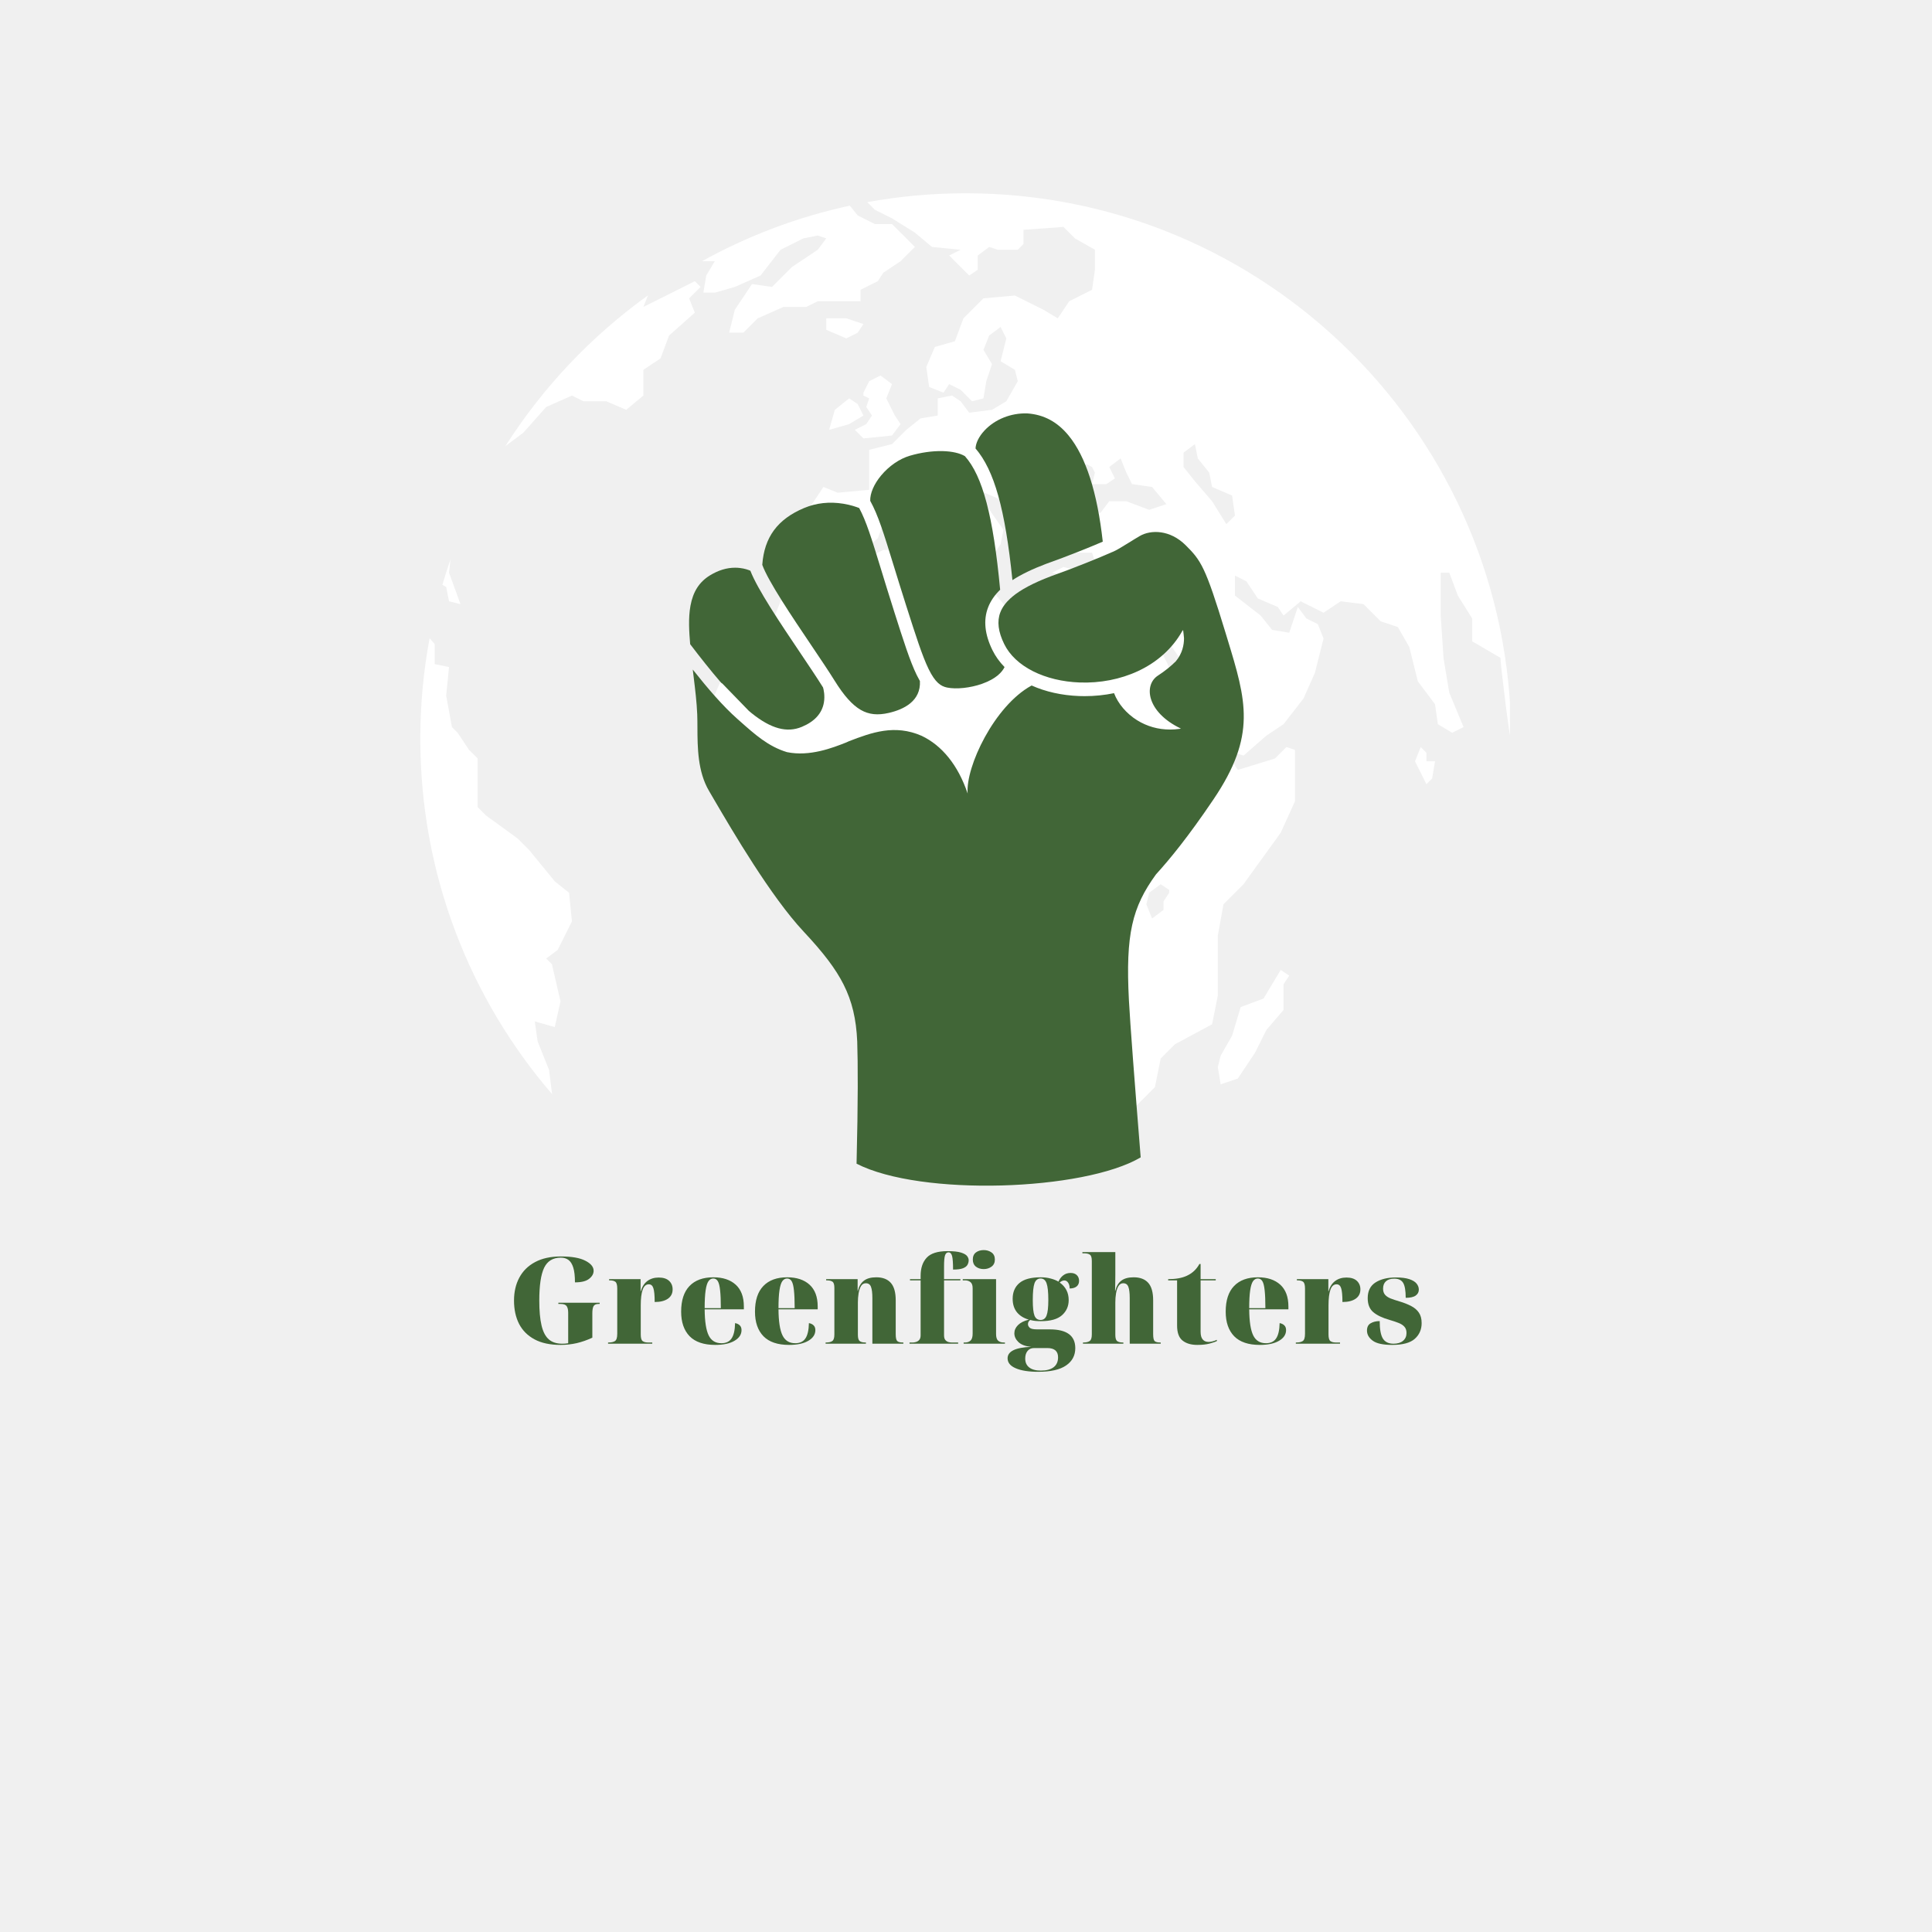
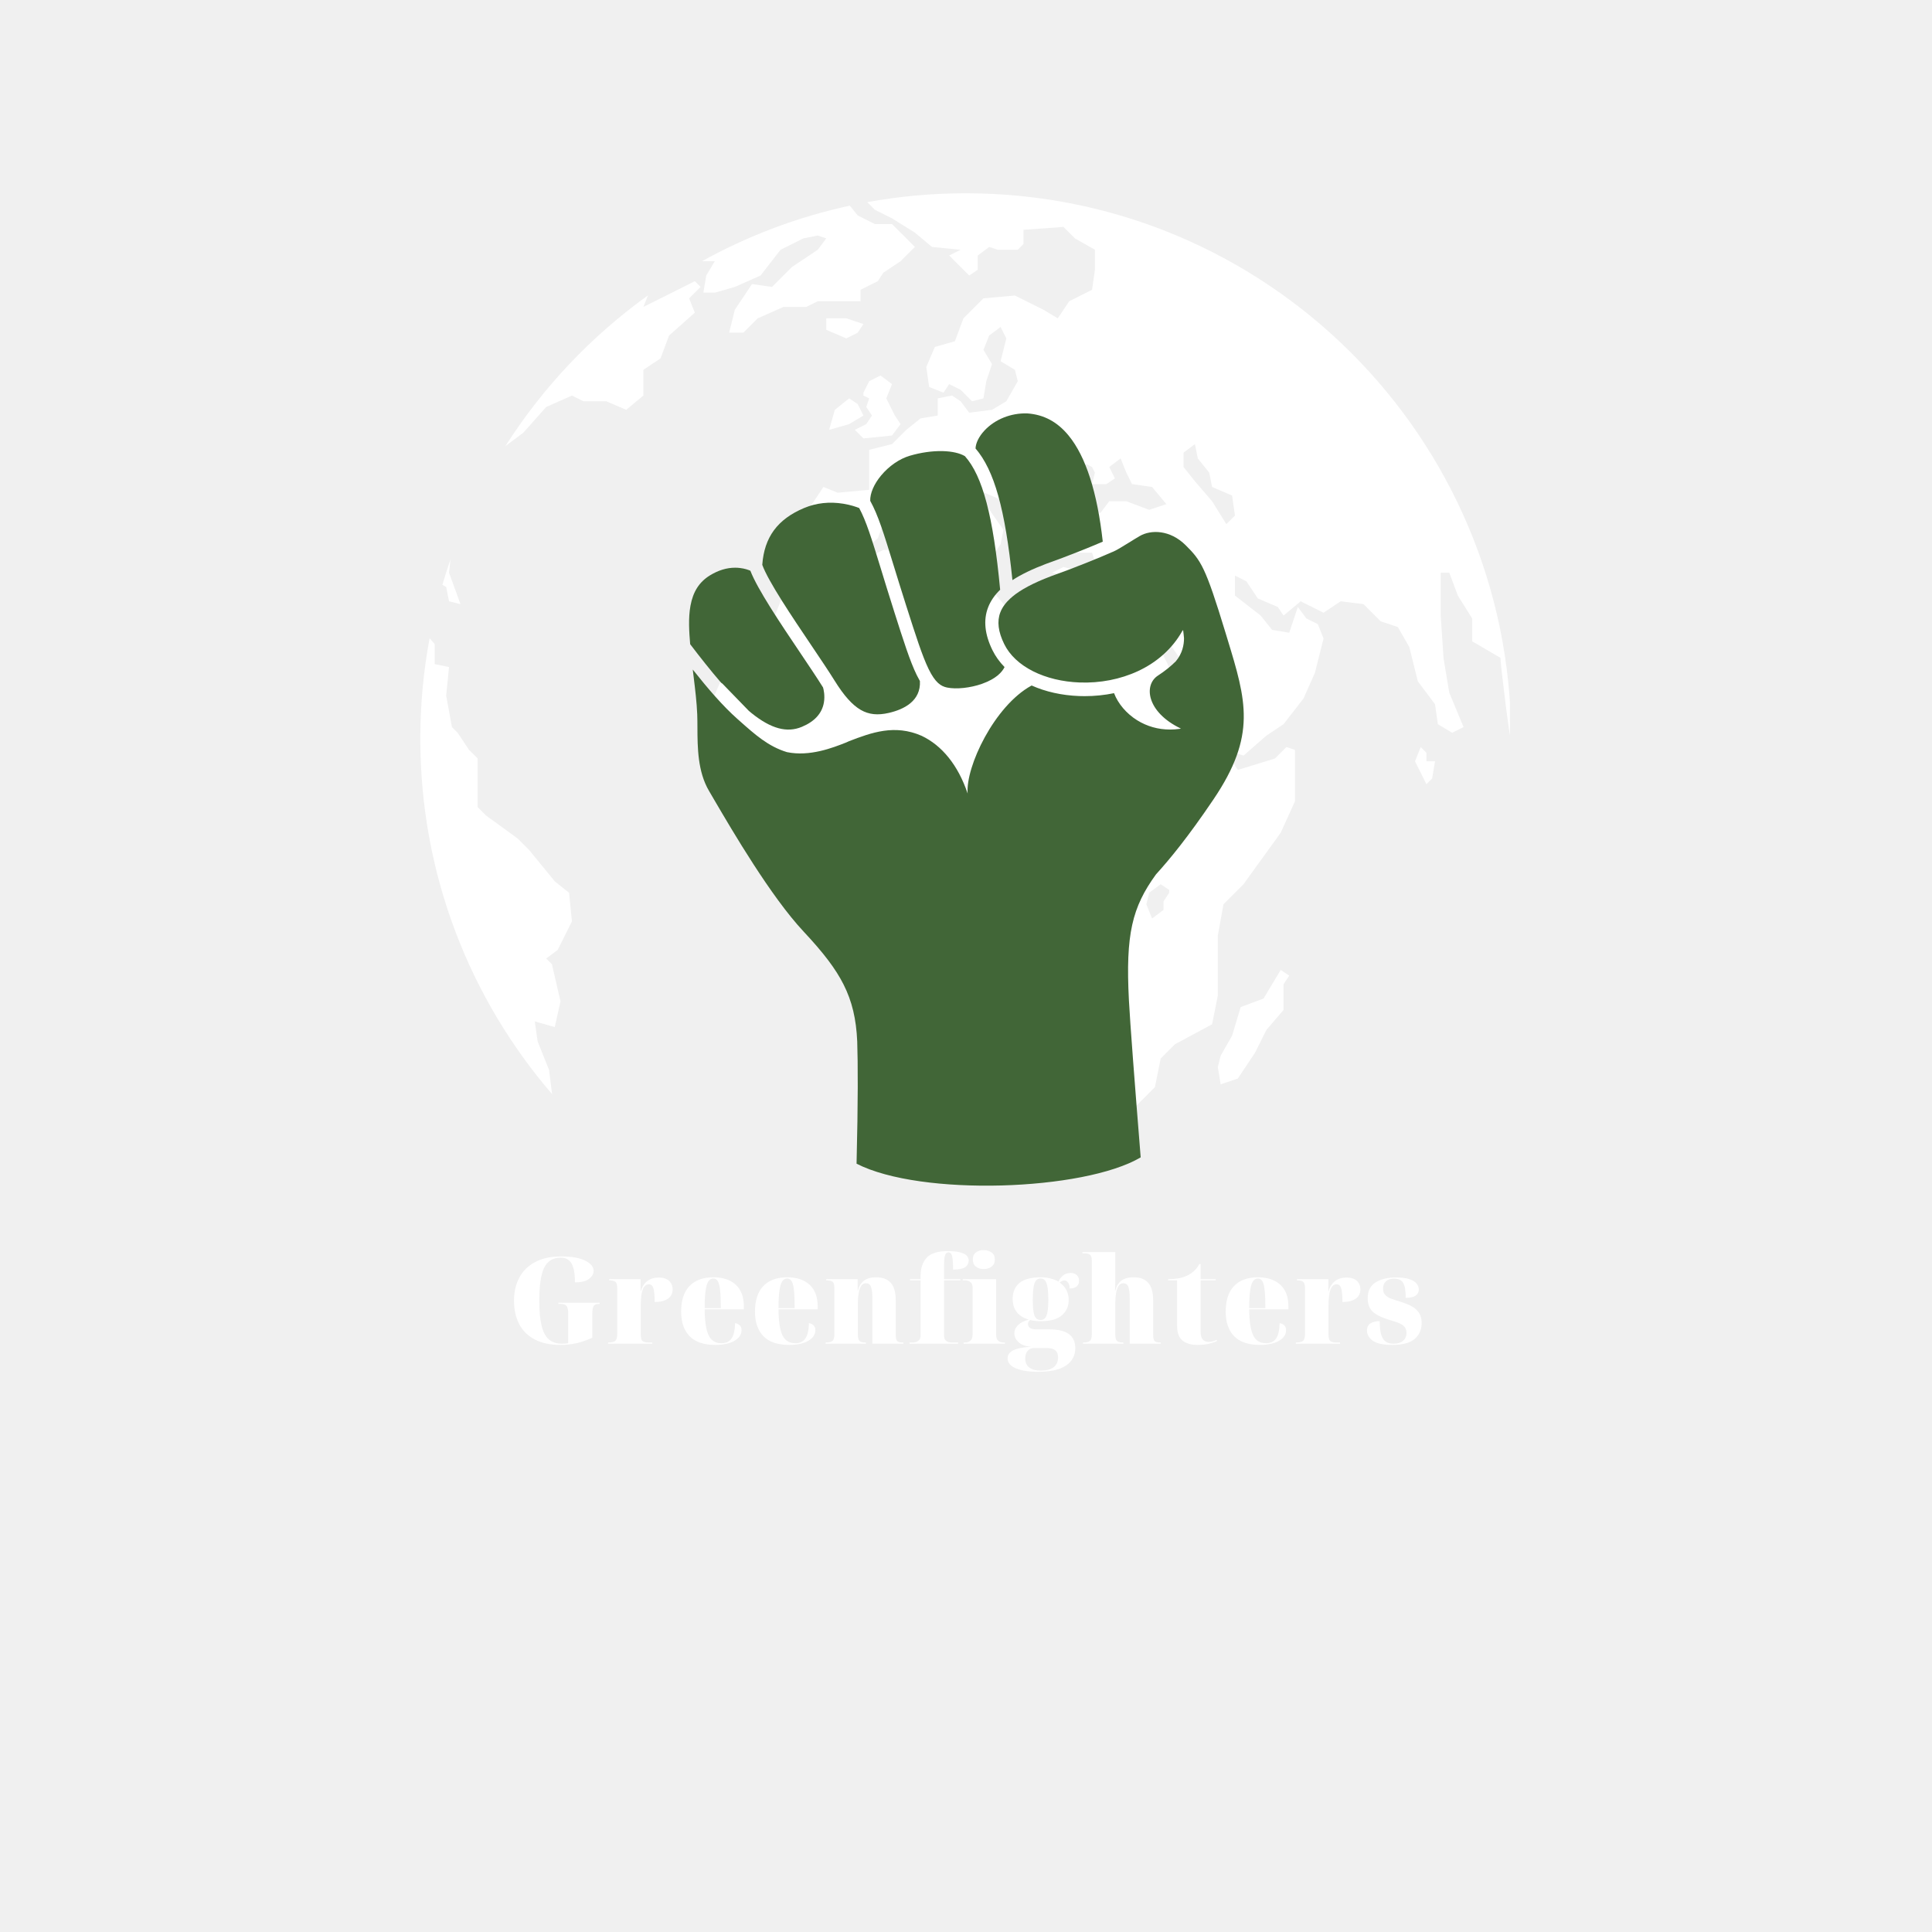
<svg xmlns="http://www.w3.org/2000/svg" width="500" zoomAndPan="magnify" viewBox="0 0 375 375" height="500" preserveAspectRatio="xMidYMid meet" version="1.0">
  <defs>
    <g />
    <clipPath id="729ec2d125">
      <path d="M 81.582 123 L 112 123 L 112 213 L 81.582 213 Z M 81.582 123 " clip-rule="nonzero" />
    </clipPath>
    <clipPath id="c2ad47d985">
      <path d="M 136 37.5 L 293.082 37.5 L 293.082 226.5 L 136 226.5 Z M 136 37.5 " clip-rule="nonzero" />
    </clipPath>
    <clipPath id="cd7608dc71">
      <path d="M 133.5 110 L 161 110 L 161 142 L 133.5 142 Z M 133.5 110 " clip-rule="nonzero" />
    </clipPath>
    <clipPath id="bc11912331">
      <path d="M 189 80.152 L 215 80.152 L 215 113 L 189 113 Z M 189 80.152 " clip-rule="nonzero" />
    </clipPath>
    <clipPath id="ca1fe044bc">
      <path d="M 134.406 103.254 L 241.414 103.254 L 241.414 230.141 L 134.406 230.141 Z M 134.406 103.254 " clip-rule="nonzero" />
    </clipPath>
  </defs>
  <path fill="#FFFFFF" d="M 173.137 84.535 L 174.801 82.32 L 173.691 80.656 L 172.027 77.324 L 173.137 74.555 L 170.918 72.891 L 168.703 73.996 L 167.59 76.219 L 167.59 76.773 L 168.703 77.324 L 168.145 78.992 L 169.254 80.656 L 168.145 82.32 L 165.926 83.43 L 167.59 85.094 L 173.137 84.535 " fill-opacity="1" fill-rule="nonzero" />
  <path fill="#FFFFFF" d="M 101.582 83.984 L 106.016 78.992 L 111.012 76.773 L 113.23 77.883 L 117.668 77.883 L 121.551 79.543 L 124.879 76.773 L 124.879 71.781 L 128.207 69.562 L 129.871 65.121 L 134.863 60.688 L 133.754 57.91 L 135.973 55.691 L 134.863 54.582 L 129.316 57.359 L 124.879 59.574 L 125.777 57.328 C 114.785 65.223 105.363 75.168 98.082 86.609 L 101.582 83.984 " fill-opacity="1" fill-rule="nonzero" />
  <path fill="#FFFFFF" d="M 85.863 113.512 L 86.605 113.938 L 87.16 116.711 L 89.379 117.266 L 87.16 111.164 L 87.445 108.57 C 86.879 110.203 86.352 111.848 85.863 113.512 " fill-opacity="1" fill-rule="nonzero" />
  <g clip-path="url(#729ec2d125)">
    <path fill="#FFFFFF" d="M 106.574 207.684 L 104.355 202.137 L 103.801 198.25 L 107.68 199.363 L 108.793 194.367 L 107.129 187.156 L 106.016 186.047 L 108.238 184.387 L 111.012 178.836 L 110.457 173.289 L 107.68 171.07 L 102.691 164.969 L 100.469 162.75 L 94.371 158.316 L 92.707 156.648 L 92.707 147.223 L 91.043 145.559 L 88.824 142.227 L 87.715 141.117 L 86.605 135.016 L 87.16 129.473 L 84.383 128.914 L 84.383 125.031 L 83.387 123.867 C 82.203 130.191 81.582 136.711 81.582 143.379 C 81.582 169.742 91.219 193.848 107.16 212.375 L 106.574 207.684 " fill-opacity="1" fill-rule="nonzero" />
  </g>
  <path fill="#FFFFFF" d="M 138.746 50.699 L 137.082 53.477 L 136.523 56.805 L 138.746 56.805 L 142.629 55.691 L 147.621 53.477 L 151.504 48.48 L 155.941 46.266 L 158.715 45.707 L 160.379 46.266 L 158.715 48.48 L 153.723 51.812 L 149.84 55.691 L 145.957 55.141 L 142.629 60.129 L 141.52 64.57 L 144.293 64.57 L 147.066 61.793 L 152.059 59.574 L 156.496 59.574 L 158.715 58.469 L 167.035 58.469 L 167.035 56.246 L 170.367 54.582 L 171.473 52.918 L 174.801 50.699 L 177.578 47.93 L 173.137 43.488 L 169.809 43.488 L 166.484 41.824 L 164.953 39.918 C 154.766 42.121 145.121 45.793 136.258 50.699 L 138.746 50.699 " fill-opacity="1" fill-rule="nonzero" />
  <path fill="#FFFFFF" d="M 166.484 64.57 L 167.59 62.902 L 164.262 61.793 L 160.379 61.793 L 160.379 64.016 L 164.262 65.68 L 166.484 64.57 " fill-opacity="1" fill-rule="nonzero" />
  <path fill="#FFFFFF" d="M 167.59 80.656 L 166.484 78.438 L 164.816 77.324 L 162.043 79.543 L 160.934 83.43 L 164.816 82.32 L 167.59 80.656 " fill-opacity="1" fill-rule="nonzero" />
  <path fill="#FFFFFF" d="M 208.637 110.609 L 206.422 110.055 L 204.203 111.164 L 206.973 111.719 L 208.637 110.609 " fill-opacity="1" fill-rule="nonzero" />
  <path fill="#FFFFFF" d="M 275.758 145 L 274.652 147.773 L 276.867 152.211 L 277.977 151.105 L 278.535 147.773 L 276.867 147.773 L 276.867 146.109 L 275.758 145 " fill-opacity="1" fill-rule="nonzero" />
  <path fill="#FFFFFF" d="M 243.586 204.355 L 245.805 199.914 L 249.133 196.035 L 249.133 191.039 L 250.242 189.375 L 248.578 188.27 L 245.25 193.816 L 240.809 195.48 L 239.148 201.027 L 236.93 204.91 L 236.375 207.125 L 236.93 210.457 L 240.258 209.344 L 243.586 204.355 " fill-opacity="1" fill-rule="nonzero" />
  <g clip-path="url(#c2ad47d985)">
    <path fill="#FFFFFF" d="M 238.039 101.734 L 235.266 97.293 L 231.934 93.414 L 229.719 90.641 L 229.719 87.867 L 231.934 86.203 L 232.492 88.977 L 234.711 91.746 L 235.266 94.523 L 239.148 96.188 L 239.703 100.07 Z M 223.059 98.957 L 218.625 97.293 L 215.297 97.293 L 213.633 99.516 L 209.191 99.516 L 207.531 97.852 L 208.086 93.969 L 210.859 90.082 L 211.969 90.641 L 212.523 91.746 L 211.969 93.969 L 214.742 93.969 L 216.406 92.859 L 215.297 90.641 L 217.512 88.977 L 218.625 91.746 L 219.734 93.969 L 223.617 94.523 L 226.387 97.852 Z M 225.281 171.625 L 226.941 172.738 L 226.941 173.289 L 225.836 174.953 L 225.836 176.617 L 223.617 178.281 L 222.508 175.512 L 223.059 173.289 Z M 187.445 37.516 C 180.922 37.516 174.535 38.109 168.332 39.238 L 169.809 40.719 L 173.137 42.379 L 177.578 45.152 L 180.902 47.93 L 186.453 48.48 L 184.234 49.594 L 188.117 53.477 L 189.781 52.363 L 189.781 49.594 L 192 47.93 L 193.664 48.48 L 197.547 48.48 L 198.656 47.371 L 198.656 44.602 L 206.422 44.043 L 208.637 46.266 L 212.523 48.48 L 212.523 52.363 L 211.969 56.246 L 207.531 58.469 L 205.309 61.793 L 202.539 60.129 L 196.992 57.359 L 190.887 57.91 L 187.004 61.793 L 185.34 66.234 L 181.457 67.344 L 179.793 71.227 L 180.348 75.109 L 183.125 76.219 L 184.234 74.555 L 186.453 75.66 L 188.668 77.883 L 190.887 77.324 L 191.441 73.996 L 192.551 70.668 L 190.887 67.898 L 192 65.121 L 194.215 63.457 L 195.328 65.68 L 194.215 70.113 L 196.992 71.781 L 197.547 73.996 L 195.328 77.883 L 192.551 79.543 L 188.117 80.102 L 186.453 77.883 L 184.789 76.773 L 182.012 77.324 L 182.012 80.656 L 178.684 81.207 L 175.914 83.43 L 173.137 86.203 L 168.703 87.312 L 168.703 95.078 L 162.598 95.633 L 159.824 94.523 L 157.609 97.852 L 156.496 104.508 L 157.051 107.281 L 161.492 107.836 L 167.035 107.281 L 170.367 104.508 L 172.027 100.07 L 174.246 98.406 L 174.801 96.188 L 177.578 96.742 L 179.793 98.406 L 184.234 96.742 L 188.117 99.516 L 190.887 104.508 L 189.223 105.062 L 187.004 106.168 L 188.668 107.836 L 191.441 108.945 L 193.109 107.281 L 194.215 105.617 L 194.773 102.844 L 190.887 97.293 L 189.781 95.078 L 193.664 96.742 L 197.547 98.957 L 197.547 101.734 L 200.316 104.508 L 200.875 107.281 L 203.09 108.945 L 204.758 105.617 L 203.648 103.953 L 203.648 100.625 L 206.422 101.18 L 207.531 104.508 L 208.637 107.281 L 211.969 107.281 L 212.523 108.945 L 215.297 108.391 L 218.066 110.055 L 219.18 108.945 L 218.066 107.281 L 220.289 105.617 L 221.398 108.391 L 221.398 115.047 L 219.18 116.156 L 215.297 116.711 L 207.531 116.156 L 204.758 114.492 L 201.426 113.938 L 199.211 116.711 L 198.098 119.484 L 195.328 117.82 L 191.441 113.383 L 186.453 113.938 L 186.453 110.609 L 185.34 107.281 L 171.473 106.727 L 168.145 108.391 L 162.043 109.5 L 158.715 110.609 L 154.832 112.828 L 151.504 116.711 L 150.395 119.484 L 145.398 121.148 L 139.301 128.359 L 139.859 132.242 L 138.188 136.125 L 136.523 141.672 L 136.523 148.887 L 140.41 153.875 L 144.293 161.086 L 148.176 164.969 L 158.715 166.078 L 167.035 165.527 L 170.367 163.309 L 173.691 164.414 L 174.801 167.191 L 182.012 167.742 L 183.125 171.07 L 181.457 176.066 L 184.234 182.164 L 189.223 187.711 L 189.223 192.152 L 188.117 197.145 L 186.453 202.691 L 187.559 207.684 L 190.336 210.457 L 191.441 216.559 L 193.109 218.777 L 195.328 222.66 L 195.879 225.988 L 201.984 226.543 L 204.758 224.324 L 210.301 224.324 L 214.742 223.211 L 218.066 217.113 L 221.398 213.785 L 224.172 211.012 L 225.281 205.461 L 228.055 202.691 L 235.266 198.809 L 236.375 193.262 L 236.375 181.613 L 237.48 175.512 L 241.367 171.625 L 248.578 161.645 L 251.352 155.539 L 251.352 145.559 L 249.688 145 L 247.469 147.223 L 240.258 149.438 L 236.93 144.445 L 230.828 138.344 L 226.387 128.359 L 223.059 122.262 L 224.172 121.703 L 226.387 123.922 L 229.719 128.914 L 235.266 137.789 L 239.703 140.562 L 239.703 146.109 L 241.367 146.664 L 245.805 142.781 L 249.133 140.562 L 253.016 135.57 L 255.23 130.578 L 256.902 123.922 L 255.789 121.148 L 253.566 120.039 L 251.906 117.82 L 250.242 122.812 L 246.914 122.262 L 244.691 119.484 L 239.703 115.602 L 239.703 111.719 L 241.922 112.828 L 244.141 116.156 L 248.023 117.82 L 249.133 119.484 L 252.461 116.711 L 256.902 118.93 L 260.227 116.711 L 264.664 117.266 L 267.992 120.594 L 271.32 121.703 L 273.539 125.586 L 275.203 132.242 L 278.535 136.684 L 279.086 140.562 L 281.859 142.227 L 284.078 141.117 L 281.305 134.461 L 280.199 127.805 L 279.641 119.484 L 279.641 111.164 L 281.305 111.164 L 282.969 115.602 L 285.746 120.039 L 285.746 124.477 L 291.25 127.688 C 291.109 127.98 293.312 145.945 293.312 143.379 C 293.312 84.914 245.91 37.516 187.445 37.516 " fill-opacity="1" fill-rule="nonzero" />
  </g>
  <g clip-path="url(#cd7608dc71)">
    <path fill="#416637" d="M 140.27 132.746 L 145.352 137.98 C 145.535 138.133 145.715 138.285 145.898 138.434 C 149.645 141.445 152.738 142.289 155.633 141.082 C 158.113 140.051 159.555 138.461 159.918 136.359 C 160.152 134.992 159.859 133.801 159.754 133.438 C 158.645 131.656 157.059 129.293 155.383 126.801 C 151.445 120.949 147.031 114.383 145.645 110.777 C 145.242 110.602 144.535 110.352 143.609 110.246 C 143.301 110.207 142.992 110.191 142.684 110.191 C 141.051 110.191 139.414 110.691 137.801 111.68 C 135.73 112.957 134.531 114.82 134.023 117.555 C 133.57 119.996 133.77 122.75 133.961 125.039 C 135.926 127.609 137.953 130.191 139.973 132.52 C 140.082 132.578 140.18 132.652 140.27 132.746 " fill-opacity="1" fill-rule="nonzero" />
  </g>
  <path fill="#416637" d="M 173.391 109.551 C 174.094 111.832 174.891 114.422 175.871 117.5 L 175.961 117.777 C 177.727 123.309 179.008 127.324 180.242 129.855 C 181.535 132.496 182.613 133.203 183.836 133.453 C 185.629 133.82 188.355 133.527 190.613 132.727 C 193.359 131.75 194.508 130.449 194.984 129.48 C 194.016 128.492 193.223 127.395 192.637 126.203 C 191.129 123.137 190.844 120.348 191.785 117.906 C 192.262 116.664 193.035 115.527 194.129 114.469 C 192.785 100.164 190.73 92.402 187.289 88.539 C 186.305 87.949 184.773 87.602 182.949 87.559 C 180.961 87.512 178.695 87.836 176.566 88.469 C 174.582 89.059 172.559 90.453 171.023 92.293 C 169.637 93.957 168.859 95.773 168.91 97.215 C 170.449 99.996 171.508 103.438 173.391 109.551 " fill-opacity="1" fill-rule="nonzero" />
  <path fill="#416637" d="M 162.016 132.145 C 163.82 135.047 165.43 136.84 167.07 137.789 C 168.652 138.699 170.344 138.879 172.551 138.367 C 175.422 137.699 178.762 136.086 178.555 132.188 C 178.348 131.828 178.145 131.445 177.941 131.035 C 176.621 128.328 175.387 124.445 173.523 118.59 L 173.438 118.312 C 172.453 115.219 171.656 112.621 170.957 110.332 C 169.16 104.48 168.137 101.148 166.766 98.609 C 166.238 98.398 165.137 98.008 163.688 97.773 C 160.996 97.336 158.434 97.617 156.07 98.609 C 150.922 100.77 148.336 104.273 147.957 109.637 C 149.129 112.871 153.754 119.734 157.504 125.301 C 159.238 127.875 160.875 130.309 162.016 132.145 " fill-opacity="1" fill-rule="nonzero" />
  <g clip-path="url(#bc11912331)">
    <path fill="#416637" d="M 203.055 109.438 C 203.062 109.434 203.07 109.43 203.078 109.43 C 207.246 107.953 211.672 106.164 214.047 105.137 C 212.977 95.523 210.75 88.613 207.422 84.547 C 205.23 81.871 202.602 80.465 199.383 80.242 C 196.219 80.141 193.117 81.387 191.078 83.574 C 190.016 84.715 189.391 85.984 189.352 87.051 C 192.98 91.277 195.102 98.797 196.512 112.602 C 198.199 111.504 200.344 110.465 203.055 109.438 " fill-opacity="1" fill-rule="nonzero" />
  </g>
  <g clip-path="url(#ca1fe044bc)">
    <path fill="#416637" d="M 138.617 155.223 C 142.172 161.293 149.625 174.023 155.957 180.789 C 159.887 184.984 162.219 188.074 163.75 191.117 C 165.383 194.363 166.195 197.766 166.387 202.156 C 166.387 202.16 166.387 202.164 166.387 202.172 C 166.527 206.453 166.559 213.656 166.258 225.871 C 178.73 232.273 210.391 231.152 221.406 224.645 C 220.27 210.531 219.348 198.535 219.121 194.145 C 218.457 181.324 219.742 176.102 224.371 169.723 C 227.031 166.797 230.594 162.477 235.527 155.172 C 243.945 142.711 241.902 136.02 238.223 123.965 C 238.105 123.57 237.984 123.172 237.859 122.77 C 233.969 109.977 233.117 108.793 230.137 105.828 C 227.094 102.805 223.383 102.785 221.215 104.047 C 220.512 104.457 219.785 104.91 219.086 105.344 C 217.777 106.156 216.645 106.859 215.883 107.156 C 215.855 107.168 215.828 107.176 215.801 107.184 C 213.645 108.152 208.633 110.203 203.949 111.863 C 200.574 113.148 198.105 114.457 196.449 115.855 C 196.359 115.961 196.254 116.055 196.137 116.129 C 195.184 116.996 194.535 117.898 194.164 118.855 C 193.492 120.609 193.742 122.629 194.926 125.031 C 195.977 127.164 197.918 128.984 200.531 130.297 C 203.113 131.594 206.227 132.344 209.539 132.469 C 213.527 132.617 217.449 131.855 220.875 130.266 C 224.594 128.539 227.555 125.871 229.434 122.559 C 229.492 122.457 229.562 122.367 229.641 122.289 C 229.719 122.879 229.781 123.406 229.816 123.891 C 229.816 125.133 229.516 126.828 228.219 128.367 C 227.195 129.375 226.055 130.285 224.816 131.09 C 224.816 131.09 224.816 131.09 224.812 131.094 C 221.922 132.902 222.535 138.199 229.148 141.383 C 229.172 141.395 229.195 141.402 229.215 141.414 C 229.145 141.438 229.066 141.457 228.988 141.469 C 228.355 141.559 227.727 141.605 227.105 141.605 C 224.816 141.605 222.637 140.992 220.719 139.801 C 218.648 138.512 217.02 136.598 216.234 134.543 C 214.387 134.926 212.473 135.121 210.543 135.121 C 210.184 135.121 209.828 135.117 209.465 135.102 C 206.062 134.973 202.922 134.258 200.242 133.055 L 200.195 133.078 C 193.027 137 187.398 148.816 187.82 154.023 C 185.957 148.5 182.824 144.68 178.867 142.812 C 173.652 140.539 169.16 142.184 164.789 143.867 C 164.598 143.953 164.41 144.039 164.219 144.125 L 164.215 144.125 C 161.703 145.117 157.18 146.906 152.75 145.988 C 149.086 144.875 146.512 142.539 143.625 139.984 L 143.59 139.949 C 143.504 139.875 143.418 139.801 143.332 139.723 C 143.285 139.684 143.234 139.641 143.188 139.598 C 140.301 137.047 137.34 133.59 134.465 129.957 C 134.527 130.504 134.594 131.043 134.66 131.578 C 134.953 133.992 135.23 136.277 135.332 138.66 C 135.363 139.465 135.367 140.336 135.371 141.262 C 135.387 145.047 135.406 149.773 137.633 153.539 C 137.914 154.02 138.242 154.582 138.617 155.223 " fill-opacity="1" fill-rule="nonzero" />
  </g>
-   <g fill="#416637" fill-opacity="1">
+   <g fill="#FFFFFF" fill-opacity="1">
    <g transform="translate(98.50361, 260.8128)">
      <g>
        <path d="M 10.297 0.234 C 8.266 0.234 6.582 -0.125 5.25 -0.844 C 3.914 -1.562 2.914 -2.562 2.25 -3.844 C 1.594 -5.133 1.266 -6.645 1.266 -8.375 C 1.266 -10.062 1.609 -11.547 2.297 -12.828 C 2.984 -14.117 4.004 -15.125 5.359 -15.844 C 6.711 -16.57 8.391 -16.938 10.391 -16.938 C 12.473 -16.938 14.047 -16.66 15.109 -16.109 C 16.18 -15.566 16.719 -14.914 16.719 -14.156 C 16.719 -13.57 16.426 -13.051 15.844 -12.594 C 15.258 -12.133 14.344 -11.906 13.094 -11.906 C 13.094 -13.133 12.984 -14.094 12.766 -14.781 C 12.547 -15.477 12.234 -15.973 11.828 -16.266 C 11.43 -16.555 10.938 -16.703 10.344 -16.703 C 8.82 -16.703 7.742 -16.047 7.109 -14.734 C 6.484 -13.422 6.172 -11.301 6.172 -8.375 C 6.172 -6.395 6.316 -4.785 6.609 -3.547 C 6.898 -2.316 7.367 -1.414 8.016 -0.844 C 8.66 -0.281 9.531 0 10.625 0 C 10.789 0 10.973 -0.004 11.172 -0.016 C 11.367 -0.035 11.57 -0.062 11.781 -0.094 L 11.781 -6.016 C 11.781 -6.586 11.68 -7.016 11.484 -7.297 C 11.285 -7.578 10.895 -7.719 10.312 -7.719 L 9.875 -7.719 L 9.875 -7.953 L 17.891 -7.953 L 17.891 -7.719 L 17.688 -7.719 C 17.188 -7.719 16.859 -7.57 16.703 -7.281 C 16.547 -7 16.469 -6.547 16.469 -5.922 L 16.469 -1.172 C 15.469 -0.703 14.457 -0.348 13.438 -0.109 C 12.426 0.117 11.379 0.234 10.297 0.234 Z M 10.297 0.234 " />
      </g>
    </g>
  </g>
-   <g fill="#416637" fill-opacity="1">
+   <g fill="#FFFFFF" fill-opacity="1">
    <g transform="translate(117.7913, 260.8128)">
      <g>
        <path d="M 0.234 0 L 0.234 -0.234 L 0.344 -0.234 C 0.875 -0.234 1.285 -0.328 1.578 -0.516 C 1.867 -0.711 2.016 -1.18 2.016 -1.922 L 2.016 -10.719 C 2.016 -11.395 1.895 -11.828 1.656 -12.016 C 1.426 -12.203 1.051 -12.297 0.531 -12.297 L 0.438 -12.297 L 0.438 -12.531 L 6.547 -12.531 L 6.547 -10.172 L 6.594 -10.172 C 6.832 -11.047 7.25 -11.707 7.844 -12.156 C 8.445 -12.613 9.188 -12.844 10.062 -12.844 C 10.945 -12.844 11.617 -12.629 12.078 -12.203 C 12.535 -11.773 12.766 -11.223 12.766 -10.547 C 12.766 -9.754 12.453 -9.145 11.828 -8.719 C 11.211 -8.301 10.363 -8.094 9.281 -8.094 C 9.281 -9.375 9.195 -10.266 9.031 -10.766 C 8.875 -11.273 8.578 -11.531 8.141 -11.531 C 7.598 -11.531 7.203 -11.18 6.953 -10.484 C 6.703 -9.797 6.578 -8.781 6.578 -7.438 L 6.578 -1.797 C 6.578 -1.109 6.703 -0.676 6.953 -0.5 C 7.211 -0.32 7.562 -0.234 8 -0.234 L 8.812 -0.234 L 8.812 0 Z M 0.234 0 " />
      </g>
    </g>
  </g>
-   <g fill="#416637" fill-opacity="1">
+   <g fill="#FFFFFF" fill-opacity="1">
    <g transform="translate(131.2576, 260.8128)">
      <g>
        <path d="M 7.578 0.234 C 5.359 0.234 3.695 -0.328 2.594 -1.453 C 1.5 -2.586 0.953 -4.176 0.953 -6.219 C 0.953 -8.414 1.492 -10.078 2.578 -11.203 C 3.66 -12.328 5.203 -12.891 7.203 -12.891 C 9.047 -12.891 10.492 -12.41 11.547 -11.453 C 12.598 -10.492 13.125 -9.086 13.125 -7.234 L 13.125 -6.672 L 5.516 -6.672 C 5.535 -4.316 5.797 -2.629 6.297 -1.609 C 6.797 -0.598 7.617 -0.094 8.766 -0.094 C 9.66 -0.094 10.316 -0.398 10.734 -1.016 C 11.16 -1.629 11.391 -2.625 11.422 -4 C 11.805 -3.926 12.109 -3.781 12.328 -3.562 C 12.555 -3.344 12.672 -3.035 12.672 -2.641 C 12.672 -1.785 12.211 -1.094 11.297 -0.562 C 10.391 -0.031 9.148 0.234 7.578 0.234 Z M 5.516 -6.906 L 8.656 -6.906 C 8.656 -8.352 8.609 -9.5 8.516 -10.344 C 8.43 -11.188 8.285 -11.781 8.078 -12.125 C 7.867 -12.477 7.57 -12.656 7.188 -12.656 C 6.812 -12.656 6.5 -12.477 6.25 -12.125 C 6.008 -11.781 5.828 -11.188 5.703 -10.344 C 5.578 -9.5 5.516 -8.352 5.516 -6.906 Z M 5.516 -6.906 " />
      </g>
    </g>
  </g>
-   <g fill="#416637" fill-opacity="1">
+   <g fill="#FFFFFF" fill-opacity="1">
    <g transform="translate(145.5889, 260.8128)">
      <g>
        <path d="M 7.578 0.234 C 5.359 0.234 3.695 -0.328 2.594 -1.453 C 1.5 -2.586 0.953 -4.176 0.953 -6.219 C 0.953 -8.414 1.492 -10.078 2.578 -11.203 C 3.66 -12.328 5.203 -12.891 7.203 -12.891 C 9.047 -12.891 10.492 -12.41 11.547 -11.453 C 12.598 -10.492 13.125 -9.086 13.125 -7.234 L 13.125 -6.672 L 5.516 -6.672 C 5.535 -4.316 5.797 -2.629 6.297 -1.609 C 6.797 -0.598 7.617 -0.094 8.766 -0.094 C 9.66 -0.094 10.316 -0.398 10.734 -1.016 C 11.16 -1.629 11.391 -2.625 11.422 -4 C 11.805 -3.926 12.109 -3.781 12.328 -3.562 C 12.555 -3.344 12.672 -3.035 12.672 -2.641 C 12.672 -1.785 12.211 -1.094 11.297 -0.562 C 10.391 -0.031 9.148 0.234 7.578 0.234 Z M 5.516 -6.906 L 8.656 -6.906 C 8.656 -8.352 8.609 -9.5 8.516 -10.344 C 8.43 -11.188 8.285 -11.781 8.078 -12.125 C 7.867 -12.477 7.57 -12.656 7.188 -12.656 C 6.812 -12.656 6.5 -12.477 6.25 -12.125 C 6.008 -11.781 5.828 -11.188 5.703 -10.344 C 5.578 -9.5 5.516 -8.352 5.516 -6.906 Z M 5.516 -6.906 " />
      </g>
    </g>
  </g>
-   <g fill="#416637" fill-opacity="1">
+   <g fill="#FFFFFF" fill-opacity="1">
    <g transform="translate(159.9203, 260.8128)">
      <g>
        <path d="M 0.328 0 L 0.328 -0.234 L 0.422 -0.234 C 0.953 -0.234 1.352 -0.328 1.625 -0.516 C 1.895 -0.703 2.031 -1.129 2.031 -1.797 L 2.031 -10.828 C 2.031 -11.461 1.91 -11.863 1.672 -12.031 C 1.43 -12.207 1.051 -12.297 0.531 -12.297 L 0.438 -12.297 L 0.438 -12.531 L 6.547 -12.531 L 6.547 -10.266 L 6.594 -10.266 C 6.801 -11.129 7.188 -11.781 7.75 -12.219 C 8.32 -12.664 9.125 -12.891 10.156 -12.891 C 11.395 -12.891 12.332 -12.535 12.969 -11.828 C 13.613 -11.117 13.938 -9.984 13.938 -8.422 L 13.938 -1.875 C 13.938 -1.156 14.035 -0.703 14.234 -0.516 C 14.43 -0.328 14.797 -0.234 15.328 -0.234 L 15.422 -0.234 L 15.422 0 L 9.406 0 L 9.406 -8.844 C 9.406 -9.844 9.316 -10.57 9.141 -11.031 C 8.973 -11.5 8.641 -11.734 8.141 -11.734 C 7.734 -11.734 7.422 -11.551 7.203 -11.188 C 6.984 -10.82 6.828 -10.352 6.734 -9.781 C 6.641 -9.219 6.594 -8.625 6.594 -8 L 6.594 -1.734 C 6.594 -1.109 6.707 -0.703 6.938 -0.516 C 7.176 -0.328 7.551 -0.234 8.062 -0.234 L 8.156 -0.234 L 8.156 0 Z M 0.328 0 " />
      </g>
    </g>
  </g>
-   <g fill="#416637" fill-opacity="1">
+   <g fill="#FFFFFF" fill-opacity="1">
    <g transform="translate(176.2388, 260.8128)">
      <g>
        <path d="M 0.297 0 L 0.297 -0.234 L 0.984 -0.234 C 1.109 -0.234 1.289 -0.266 1.531 -0.328 C 1.77 -0.391 1.984 -0.52 2.172 -0.719 C 2.359 -0.926 2.453 -1.234 2.453 -1.641 L 2.453 -12.297 L 0.391 -12.297 L 0.391 -12.531 L 2.453 -12.531 L 2.453 -13.172 C 2.453 -14.672 2.844 -15.844 3.625 -16.688 C 4.406 -17.539 5.754 -17.969 7.672 -17.969 C 8.828 -17.969 9.703 -17.875 10.297 -17.688 C 10.891 -17.5 11.285 -17.27 11.484 -17 C 11.68 -16.738 11.781 -16.473 11.781 -16.203 C 11.781 -15.891 11.703 -15.594 11.547 -15.312 C 11.398 -15.039 11.109 -14.816 10.672 -14.641 C 10.234 -14.473 9.594 -14.391 8.75 -14.391 C 8.75 -15.66 8.688 -16.535 8.562 -17.016 C 8.438 -17.492 8.203 -17.734 7.859 -17.734 C 7.547 -17.734 7.32 -17.535 7.188 -17.141 C 7.062 -16.754 7 -16.055 7 -15.047 L 7 -12.531 L 10.172 -12.531 L 10.172 -12.297 L 7 -12.297 L 7 -1.641 C 7 -1.234 7.082 -0.926 7.25 -0.719 C 7.426 -0.52 7.625 -0.391 7.844 -0.328 C 8.07 -0.266 8.281 -0.234 8.469 -0.234 L 9.734 -0.234 L 9.734 0 Z M 0.297 0 " />
      </g>
    </g>
  </g>
-   <g fill="#416637" fill-opacity="1">
+   <g fill="#FFFFFF" fill-opacity="1">
    <g transform="translate(186.7594, 260.8128)">
      <g>
        <path d="M 4.188 -14.484 C 3.582 -14.484 3.078 -14.641 2.672 -14.953 C 2.266 -15.273 2.062 -15.734 2.062 -16.328 C 2.062 -16.953 2.266 -17.414 2.672 -17.719 C 3.078 -18.02 3.582 -18.172 4.188 -18.172 C 4.758 -18.172 5.258 -18.02 5.688 -17.719 C 6.125 -17.414 6.344 -16.953 6.344 -16.328 C 6.344 -15.734 6.125 -15.273 5.688 -14.953 C 5.258 -14.641 4.758 -14.484 4.188 -14.484 Z M 0.281 0 L 0.281 -0.234 L 0.562 -0.234 C 1 -0.234 1.352 -0.359 1.625 -0.609 C 1.895 -0.859 2.031 -1.312 2.031 -1.969 L 2.031 -10.766 C 2.031 -11.336 1.891 -11.734 1.609 -11.953 C 1.328 -12.18 0.977 -12.297 0.562 -12.297 L 0.109 -12.297 L 0.109 -12.531 L 6.578 -12.531 L 6.578 -1.875 C 6.578 -1.25 6.711 -0.816 6.984 -0.578 C 7.254 -0.348 7.609 -0.234 8.047 -0.234 L 8.297 -0.234 L 8.297 0 Z M 0.281 0 " />
      </g>
    </g>
  </g>
-   <g fill="#416637" fill-opacity="1">
+   <g fill="#FFFFFF" fill-opacity="1">
    <g transform="translate(195.9007, 260.8128)">
      <g>
        <path d="M 5.594 5.453 C 3.75 5.453 2.301 5.223 1.25 4.766 C 0.195 4.316 -0.328 3.672 -0.328 2.828 C -0.328 2.16 0.047 1.641 0.797 1.266 C 1.547 0.891 2.707 0.672 4.281 0.609 C 3.176 0.516 2.348 0.211 1.797 -0.297 C 1.254 -0.816 0.984 -1.391 0.984 -2.016 C 0.984 -2.609 1.219 -3.141 1.688 -3.609 C 2.164 -4.086 2.867 -4.441 3.797 -4.672 C 2.797 -4.953 2.02 -5.438 1.469 -6.125 C 0.926 -6.812 0.656 -7.676 0.656 -8.719 C 0.656 -10.02 1.094 -11.039 1.969 -11.781 C 2.844 -12.52 4.227 -12.891 6.125 -12.891 C 6.812 -12.891 7.441 -12.812 8.016 -12.656 C 8.598 -12.508 9.109 -12.305 9.547 -12.047 C 9.766 -12.555 10.07 -12.961 10.469 -13.266 C 10.863 -13.578 11.344 -13.734 11.906 -13.734 C 12.414 -13.734 12.816 -13.594 13.109 -13.312 C 13.398 -13.031 13.547 -12.66 13.547 -12.203 C 13.547 -11.723 13.379 -11.352 13.047 -11.094 C 12.723 -10.844 12.281 -10.719 11.719 -10.719 C 11.719 -11.188 11.617 -11.562 11.422 -11.844 C 11.234 -12.133 10.984 -12.281 10.672 -12.281 C 10.391 -12.281 10.094 -12.145 9.781 -11.875 C 10.945 -11.051 11.531 -9.914 11.531 -8.469 C 11.531 -7.281 11.098 -6.301 10.234 -5.531 C 9.367 -4.758 8 -4.375 6.125 -4.375 C 5.75 -4.375 5.391 -4.391 5.047 -4.422 C 4.703 -4.461 4.375 -4.523 4.062 -4.609 C 3.77 -4.398 3.625 -4.129 3.625 -3.797 C 3.625 -3.547 3.738 -3.312 3.969 -3.094 C 4.207 -2.883 4.691 -2.781 5.422 -2.781 L 7.859 -2.781 C 11.16 -2.781 12.812 -1.566 12.812 0.859 C 12.812 2.285 12.219 3.406 11.031 4.219 C 9.852 5.039 8.039 5.453 5.594 5.453 Z M 6.078 -4.609 C 6.629 -4.609 7.016 -4.895 7.234 -5.469 C 7.461 -6.051 7.578 -7.055 7.578 -8.484 C 7.578 -10.035 7.461 -11.117 7.234 -11.734 C 7.016 -12.348 6.629 -12.656 6.078 -12.656 C 5.516 -12.656 5.117 -12.344 4.891 -11.719 C 4.672 -11.094 4.562 -10.008 4.562 -8.469 C 4.562 -7.031 4.672 -6.023 4.891 -5.453 C 5.117 -4.891 5.516 -4.609 6.078 -4.609 Z M 6.125 5.219 C 7.207 5.219 8.035 5 8.609 4.562 C 9.18 4.125 9.469 3.484 9.469 2.641 C 9.469 1.441 8.77 0.844 7.375 0.844 L 4.812 0.844 C 4.27 0.844 3.848 1.031 3.547 1.406 C 3.242 1.781 3.094 2.27 3.094 2.875 C 3.094 3.633 3.352 4.211 3.875 4.609 C 4.395 5.016 5.145 5.219 6.125 5.219 Z M 6.125 5.219 " />
      </g>
    </g>
  </g>
-   <g fill="#416637" fill-opacity="1">
+   <g fill="#FFFFFF" fill-opacity="1">
    <g transform="translate(209.7177, 260.8128)">
      <g>
        <path d="M 0.484 0 L 0.484 -0.234 L 0.578 -0.234 C 1.109 -0.234 1.508 -0.328 1.781 -0.516 C 2.062 -0.703 2.203 -1.129 2.203 -1.797 L 2.203 -16.062 C 2.203 -16.707 2.078 -17.113 1.828 -17.281 C 1.586 -17.457 1.211 -17.547 0.703 -17.547 L 0.375 -17.547 L 0.375 -17.781 L 6.766 -17.781 L 6.766 -13.359 C 6.766 -12.805 6.758 -12.289 6.75 -11.812 C 6.738 -11.332 6.727 -10.816 6.719 -10.266 L 6.766 -10.266 C 6.961 -11.129 7.344 -11.781 7.906 -12.219 C 8.477 -12.664 9.281 -12.891 10.312 -12.891 C 11.562 -12.891 12.504 -12.535 13.141 -11.828 C 13.785 -11.117 14.109 -9.984 14.109 -8.422 L 14.109 -1.875 C 14.109 -1.156 14.203 -0.703 14.391 -0.516 C 14.586 -0.328 14.953 -0.234 15.484 -0.234 L 15.578 -0.234 L 15.578 0 L 9.562 0 L 9.562 -8.844 C 9.562 -9.844 9.473 -10.57 9.297 -11.031 C 9.129 -11.5 8.797 -11.734 8.297 -11.734 C 7.91 -11.734 7.602 -11.551 7.375 -11.188 C 7.156 -10.82 7 -10.352 6.906 -9.781 C 6.812 -9.219 6.766 -8.625 6.766 -8 L 6.766 -1.734 C 6.766 -1.109 6.879 -0.703 7.109 -0.516 C 7.348 -0.328 7.723 -0.234 8.234 -0.234 L 8.328 -0.234 L 8.328 0 Z M 0.484 0 " />
      </g>
    </g>
  </g>
-   <g fill="#416637" fill-opacity="1">
+   <g fill="#FFFFFF" fill-opacity="1">
    <g transform="translate(226.2233, 260.8128)">
      <g>
        <path d="M 6.172 0.234 C 4.973 0.234 4.02 -0.047 3.312 -0.609 C 2.602 -1.172 2.25 -2.141 2.25 -3.516 L 2.25 -12.297 L 0.516 -12.297 L 0.516 -12.531 C 1.992 -12.531 3.203 -12.75 4.141 -13.188 C 5.203 -13.676 6.016 -14.438 6.578 -15.469 L 6.812 -15.469 L 6.812 -12.531 L 9.75 -12.531 L 9.75 -12.297 L 6.812 -12.297 L 6.812 -2.344 C 6.812 -1.656 6.945 -1.148 7.219 -0.828 C 7.488 -0.504 7.875 -0.344 8.375 -0.344 C 8.82 -0.344 9.352 -0.477 9.969 -0.75 L 9.969 -0.516 C 9.688 -0.367 9.223 -0.207 8.578 -0.031 C 7.941 0.145 7.141 0.234 6.172 0.234 Z M 6.172 0.234 " />
      </g>
    </g>
  </g>
-   <g fill="#416637" fill-opacity="1">
+   <g fill="#FFFFFF" fill-opacity="1">
    <g transform="translate(236.9543, 260.8128)">
      <g>
        <path d="M 7.578 0.234 C 5.359 0.234 3.695 -0.328 2.594 -1.453 C 1.5 -2.586 0.953 -4.176 0.953 -6.219 C 0.953 -8.414 1.492 -10.078 2.578 -11.203 C 3.66 -12.328 5.203 -12.891 7.203 -12.891 C 9.047 -12.891 10.492 -12.41 11.547 -11.453 C 12.598 -10.492 13.125 -9.086 13.125 -7.234 L 13.125 -6.672 L 5.516 -6.672 C 5.535 -4.316 5.797 -2.629 6.297 -1.609 C 6.797 -0.598 7.617 -0.094 8.766 -0.094 C 9.66 -0.094 10.316 -0.398 10.734 -1.016 C 11.16 -1.629 11.391 -2.625 11.422 -4 C 11.805 -3.926 12.109 -3.781 12.328 -3.562 C 12.555 -3.344 12.672 -3.035 12.672 -2.641 C 12.672 -1.785 12.211 -1.094 11.297 -0.562 C 10.391 -0.031 9.148 0.234 7.578 0.234 Z M 5.516 -6.906 L 8.656 -6.906 C 8.656 -8.352 8.609 -9.5 8.516 -10.344 C 8.43 -11.188 8.285 -11.781 8.078 -12.125 C 7.867 -12.477 7.57 -12.656 7.188 -12.656 C 6.812 -12.656 6.5 -12.477 6.25 -12.125 C 6.008 -11.781 5.828 -11.188 5.703 -10.344 C 5.578 -9.5 5.516 -8.352 5.516 -6.906 Z M 5.516 -6.906 " />
      </g>
    </g>
  </g>
-   <g fill="#416637" fill-opacity="1">
+   <g fill="#FFFFFF" fill-opacity="1">
    <g transform="translate(251.2856, 260.8128)">
      <g>
        <path d="M 0.234 0 L 0.234 -0.234 L 0.344 -0.234 C 0.875 -0.234 1.285 -0.328 1.578 -0.516 C 1.867 -0.711 2.016 -1.18 2.016 -1.922 L 2.016 -10.719 C 2.016 -11.395 1.895 -11.828 1.656 -12.016 C 1.426 -12.203 1.051 -12.297 0.531 -12.297 L 0.438 -12.297 L 0.438 -12.531 L 6.547 -12.531 L 6.547 -10.172 L 6.594 -10.172 C 6.832 -11.047 7.25 -11.707 7.844 -12.156 C 8.445 -12.613 9.188 -12.844 10.062 -12.844 C 10.945 -12.844 11.617 -12.629 12.078 -12.203 C 12.535 -11.773 12.766 -11.223 12.766 -10.547 C 12.766 -9.754 12.453 -9.145 11.828 -8.719 C 11.211 -8.301 10.363 -8.094 9.281 -8.094 C 9.281 -9.375 9.195 -10.266 9.031 -10.766 C 8.875 -11.273 8.578 -11.531 8.141 -11.531 C 7.598 -11.531 7.203 -11.18 6.953 -10.484 C 6.703 -9.797 6.578 -8.781 6.578 -7.438 L 6.578 -1.797 C 6.578 -1.109 6.703 -0.676 6.953 -0.5 C 7.211 -0.32 7.562 -0.234 8 -0.234 L 8.812 -0.234 L 8.812 0 Z M 0.234 0 " />
      </g>
    </g>
  </g>
-   <g fill="#416637" fill-opacity="1">
+   <g fill="#FFFFFF" fill-opacity="1">
    <g transform="translate(264.752, 260.8128)">
      <g>
        <path d="M 5.453 0.234 C 3.703 0.234 2.453 -0.035 1.703 -0.578 C 0.953 -1.129 0.578 -1.785 0.578 -2.547 C 0.578 -3.223 0.816 -3.695 1.297 -3.969 C 1.773 -4.25 2.359 -4.391 3.047 -4.391 C 3.047 -2.816 3.25 -1.691 3.656 -1.016 C 4.07 -0.336 4.766 0 5.734 0 C 6.516 0 7.129 -0.188 7.578 -0.562 C 8.023 -0.938 8.25 -1.441 8.25 -2.078 C 8.25 -2.598 8.109 -3.008 7.828 -3.312 C 7.555 -3.613 7.172 -3.859 6.672 -4.047 C 6.18 -4.242 5.617 -4.43 4.984 -4.609 C 3.566 -5.016 2.5 -5.523 1.781 -6.141 C 1.07 -6.754 0.719 -7.656 0.719 -8.844 C 0.719 -10.227 1.223 -11.242 2.234 -11.891 C 3.242 -12.535 4.57 -12.859 6.219 -12.859 C 7.281 -12.859 8.141 -12.75 8.797 -12.531 C 9.453 -12.312 9.922 -12.023 10.203 -11.672 C 10.492 -11.316 10.641 -10.926 10.641 -10.5 C 10.641 -10.02 10.438 -9.633 10.031 -9.344 C 9.625 -9.051 8.977 -8.906 8.094 -8.906 C 8.094 -10.301 7.926 -11.27 7.594 -11.812 C 7.27 -12.352 6.695 -12.625 5.875 -12.625 C 5.164 -12.625 4.625 -12.453 4.25 -12.109 C 3.883 -11.773 3.703 -11.301 3.703 -10.688 C 3.703 -10.207 3.82 -9.82 4.062 -9.531 C 4.301 -9.238 4.656 -8.992 5.125 -8.797 C 5.602 -8.609 6.211 -8.406 6.953 -8.188 C 7.785 -7.938 8.52 -7.645 9.156 -7.312 C 9.789 -6.988 10.285 -6.566 10.641 -6.047 C 11.004 -5.523 11.188 -4.844 11.188 -4 C 11.188 -2.75 10.738 -1.727 9.844 -0.938 C 8.957 -0.156 7.492 0.234 5.453 0.234 Z M 5.453 0.234 " />
      </g>
    </g>
  </g>
</svg>
